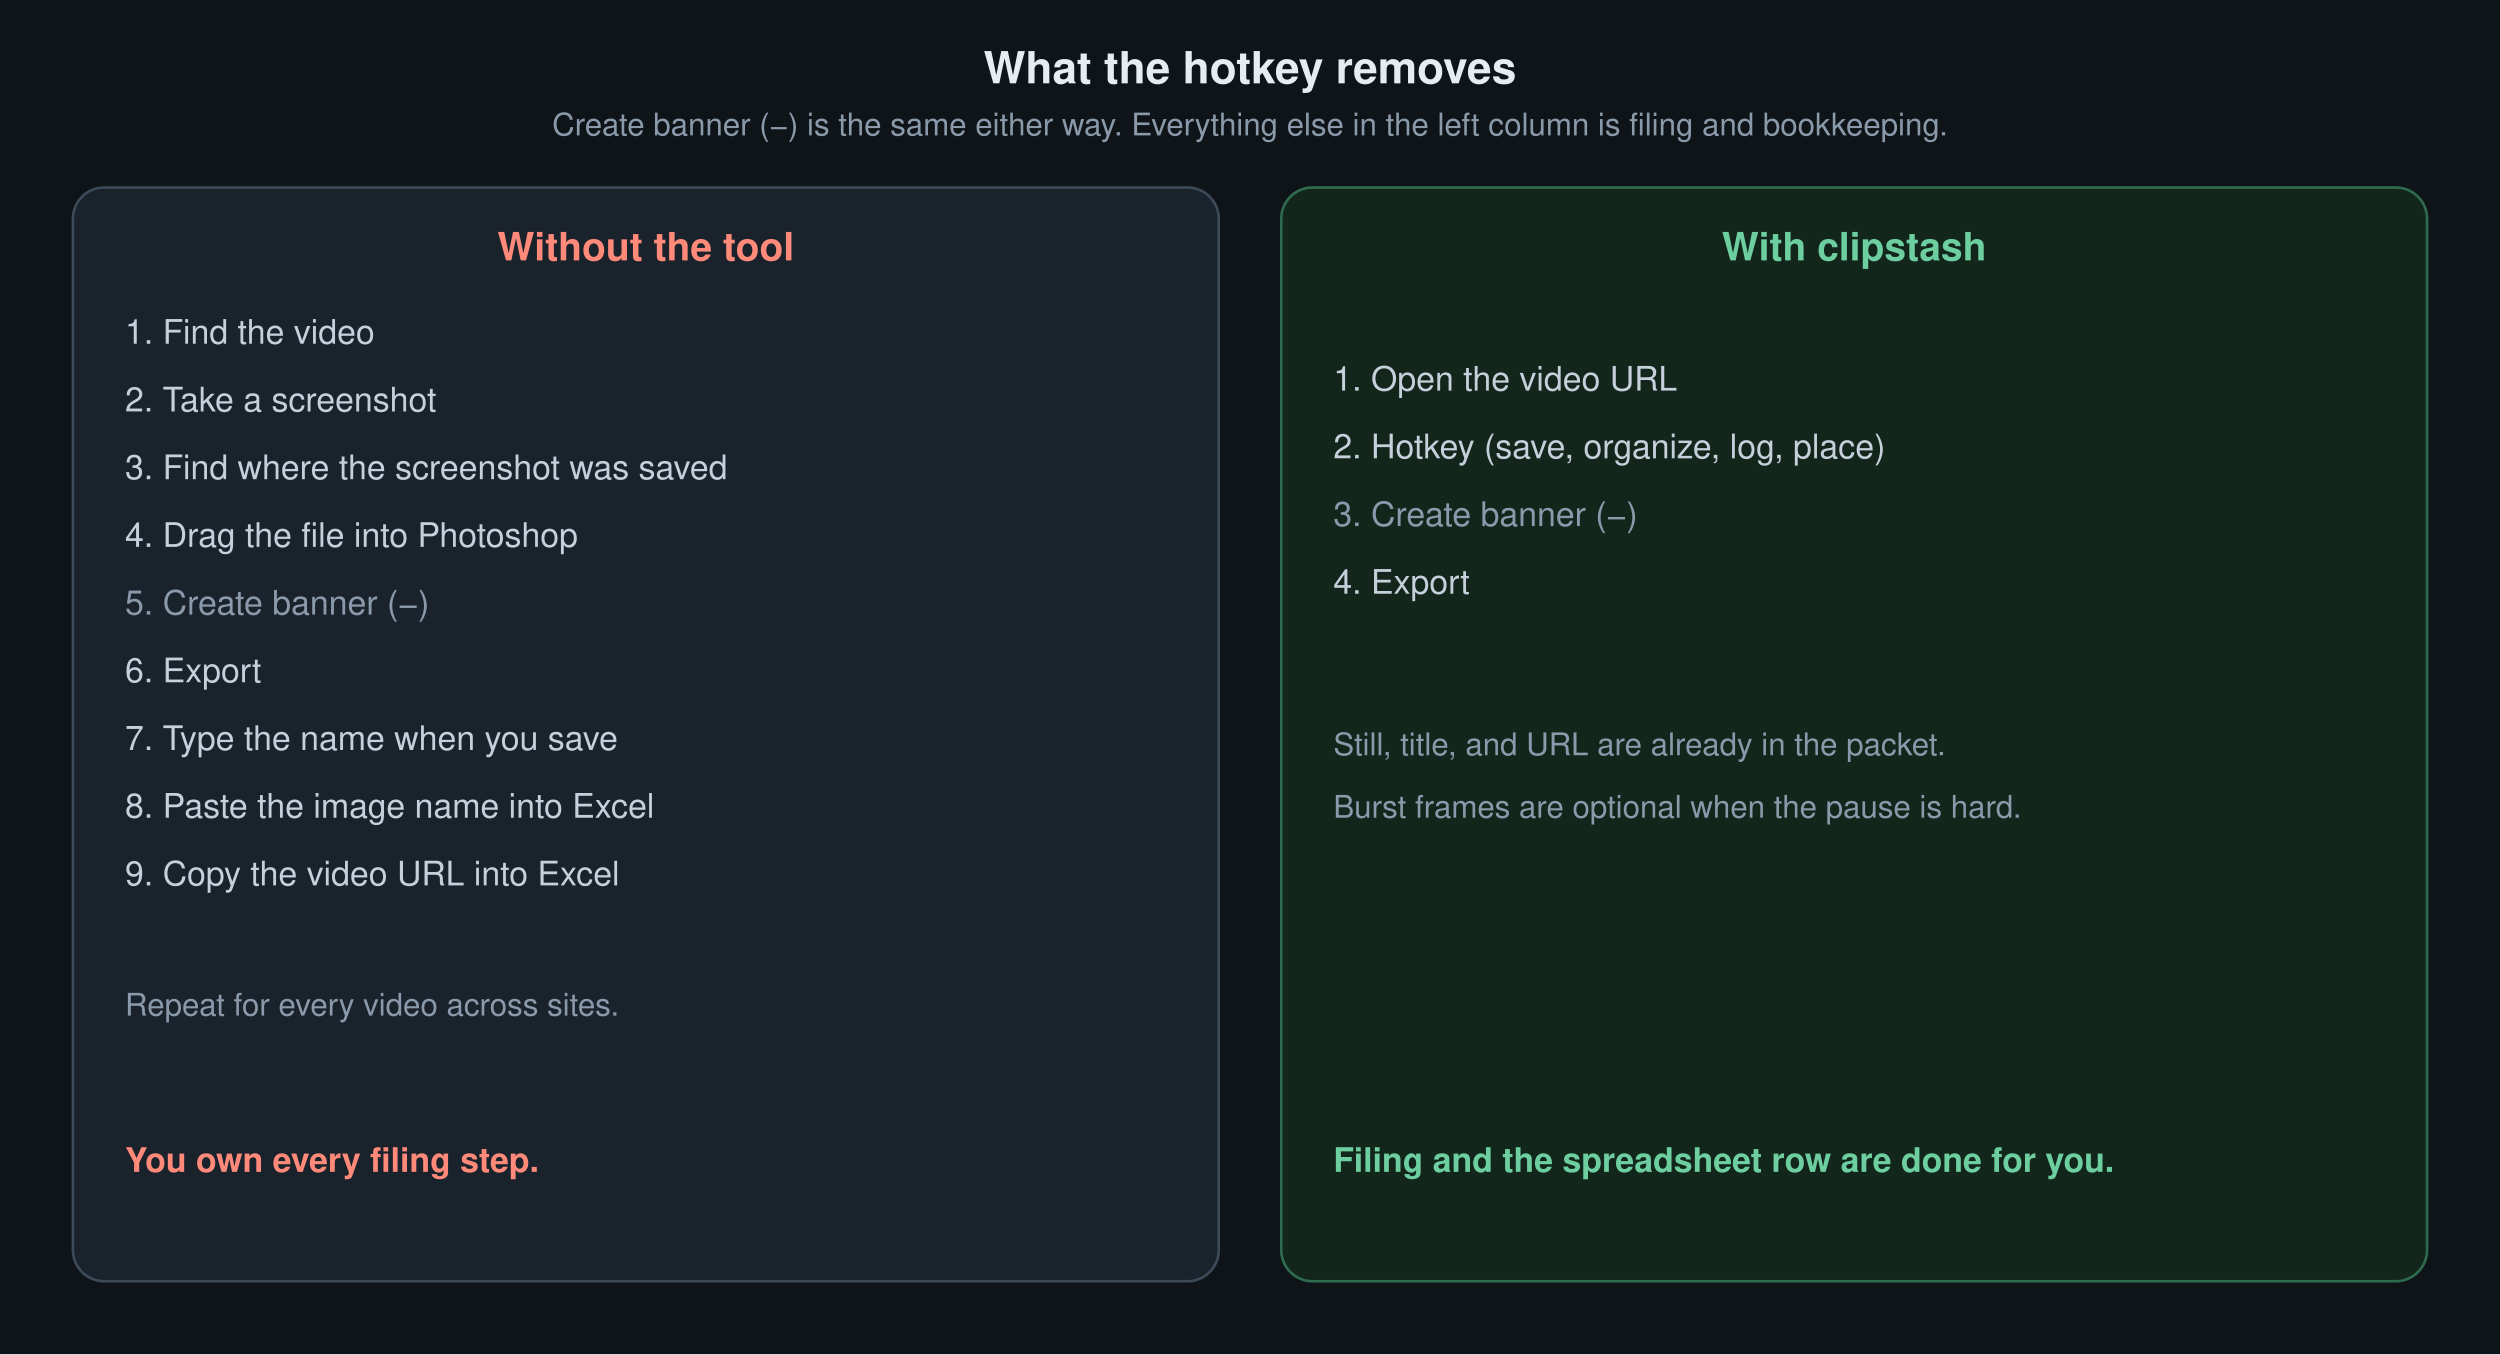
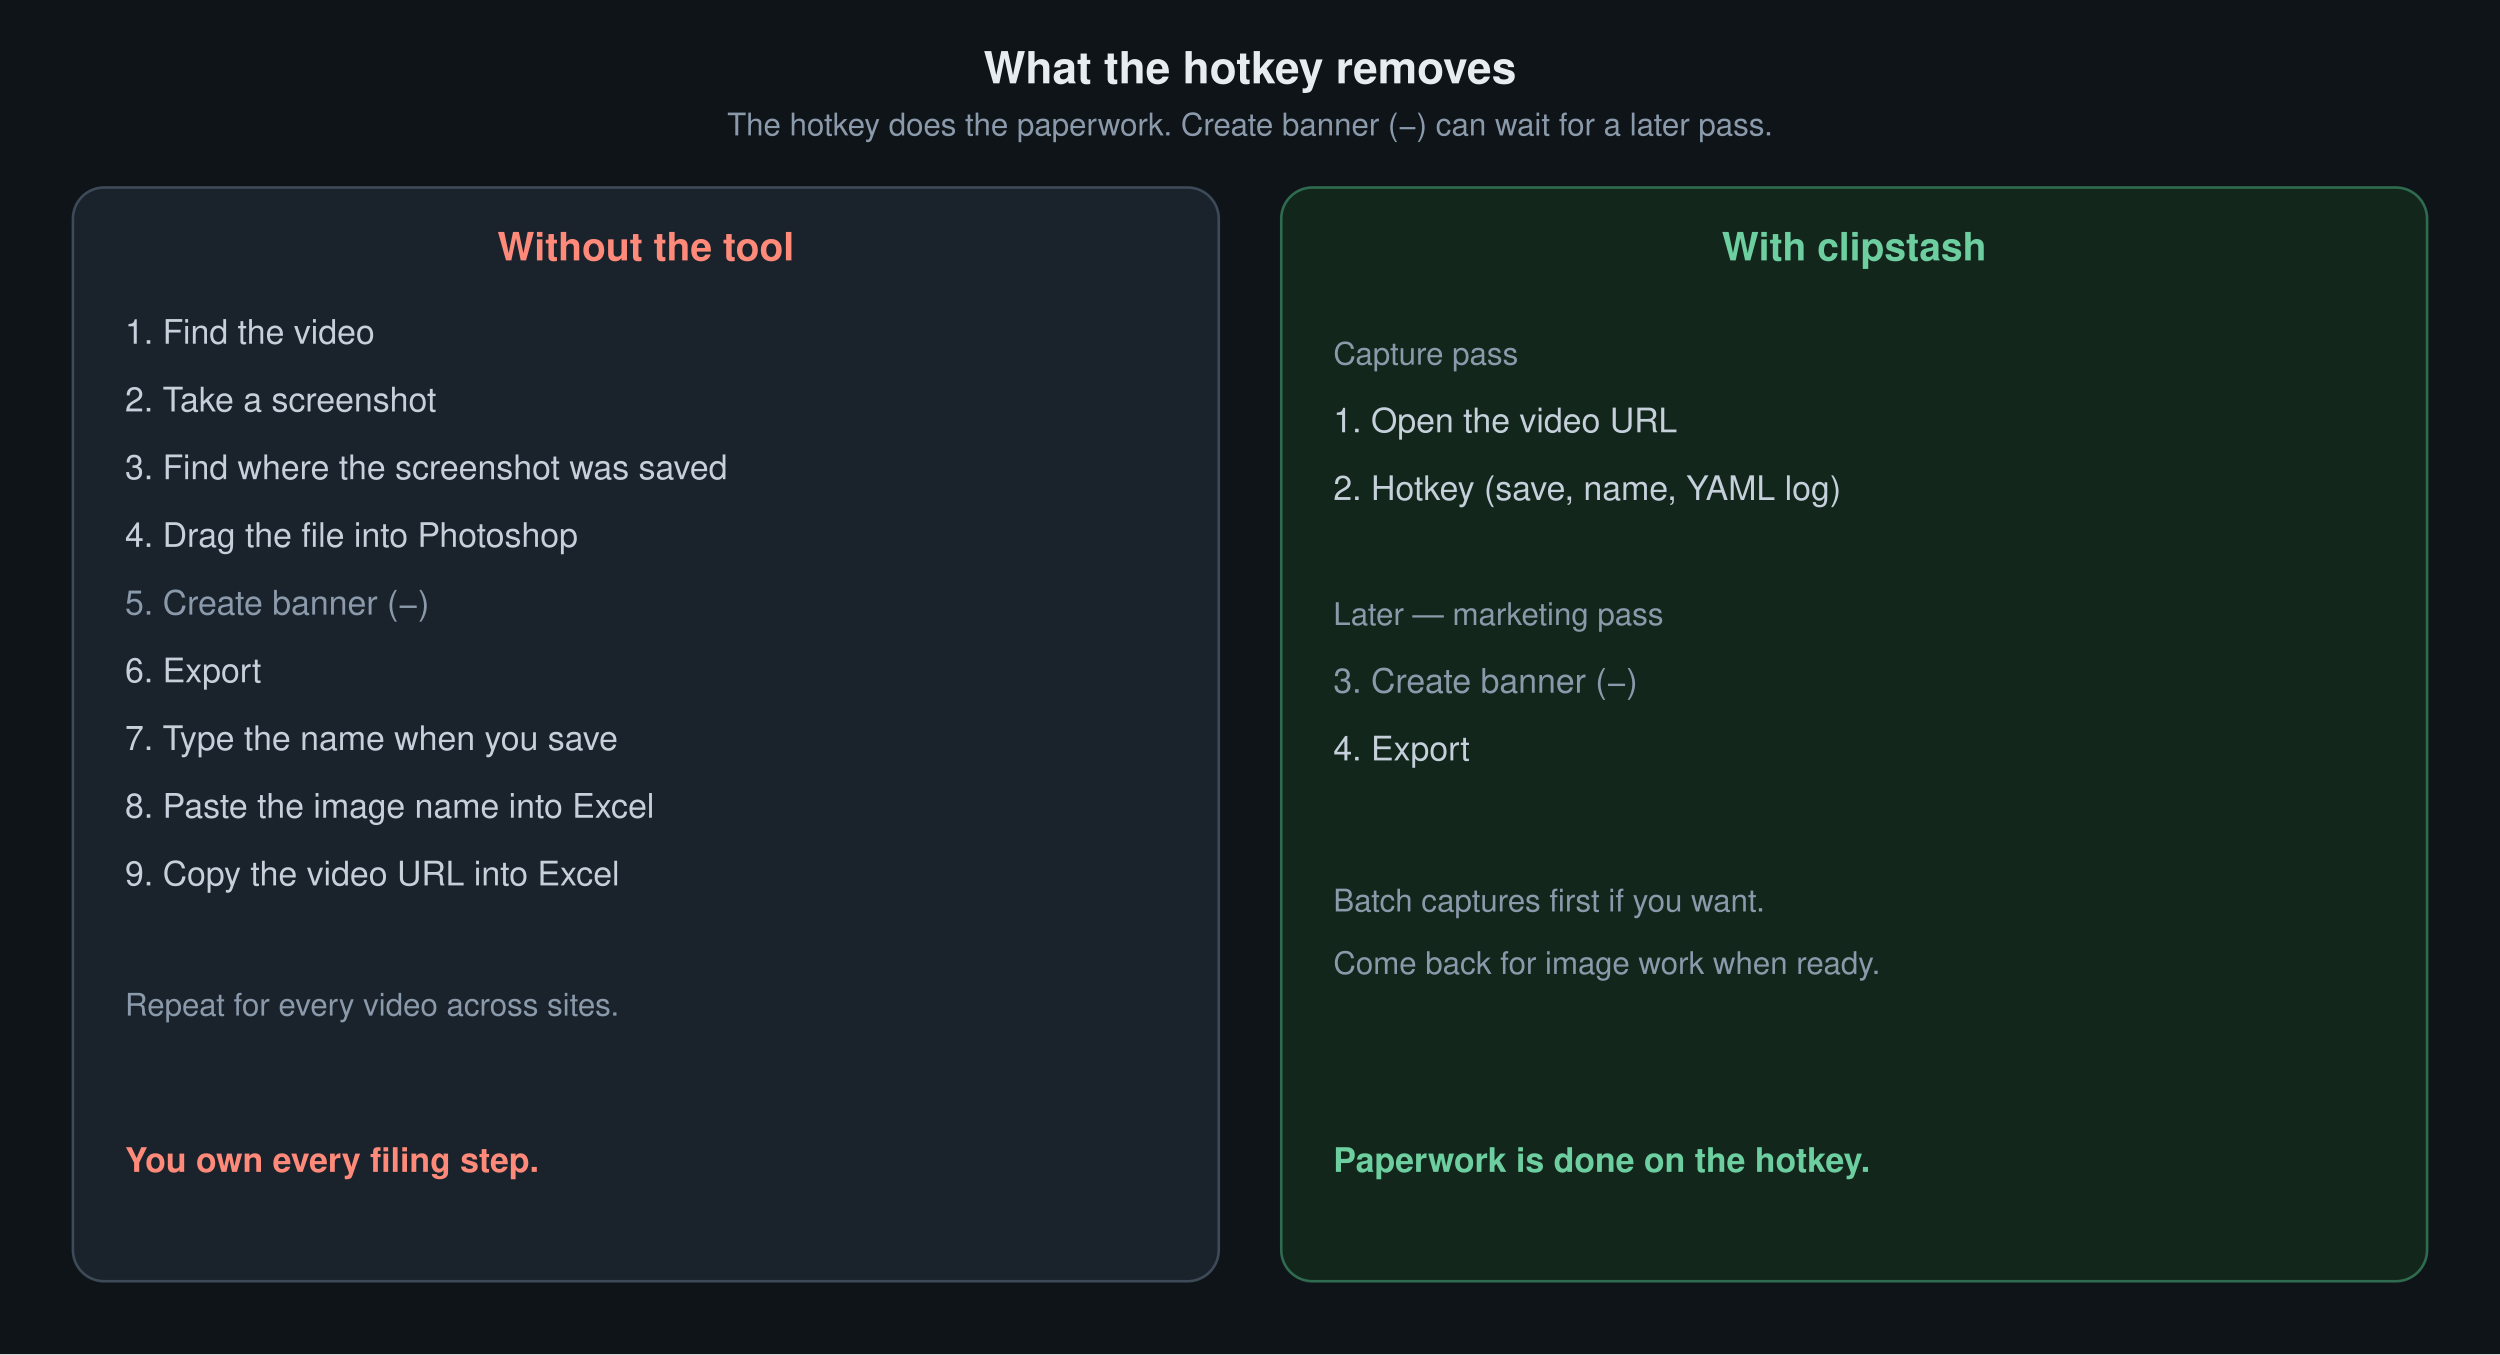
<svg xmlns="http://www.w3.org/2000/svg" width="960" height="520" viewBox="0 0 960 520" role="img" aria-labelledby="title desc">
  <rect width="960" height="520" fill="#0f1419" />
  <text x="480" y="32" text-anchor="middle" fill="#e7ecf1" font-family="Helvetica, Arial, sans-serif" font-size="17" font-weight="700">What the hotkey removes</text>
-   <text x="480" y="52" text-anchor="middle" fill="#8b9aab" font-family="Helvetica, Arial, sans-serif" font-size="12">Create banner (−) is the same either way. Everything else in the left column is filing and bookkeeping.</text>
+   <text x="480" y="52" text-anchor="middle" fill="#8b9aab" font-family="Helvetica, Arial, sans-serif" font-size="12">The hotkey does the paperwork. Create banner (−) can wait for a later pass.</text>
  <rect x="28" y="72" width="440" height="420" rx="12" fill="#1a222c" stroke="#3d4a58" />
  <text x="248" y="100" text-anchor="middle" fill="#ff8a7a" font-family="Helvetica, Arial, sans-serif" font-size="15" font-weight="700">Without the tool</text>
  <text x="48" y="132" fill="#c5d0db" font-family="Helvetica, Arial, sans-serif" font-size="13">1. Find the video</text>
  <text x="48" y="158" fill="#c5d0db" font-family="Helvetica, Arial, sans-serif" font-size="13">2. Take a screenshot</text>
  <text x="48" y="184" fill="#c5d0db" font-family="Helvetica, Arial, sans-serif" font-size="13">3. Find where the screenshot was saved</text>
  <text x="48" y="210" fill="#c5d0db" font-family="Helvetica, Arial, sans-serif" font-size="13">4. Drag the file into Photoshop</text>
  <text x="48" y="236" fill="#8b9aab" font-family="Helvetica, Arial, sans-serif" font-size="13">5. Create banner (−)</text>
  <text x="48" y="262" fill="#c5d0db" font-family="Helvetica, Arial, sans-serif" font-size="13">6. Export</text>
  <text x="48" y="288" fill="#c5d0db" font-family="Helvetica, Arial, sans-serif" font-size="13">7. Type the name when you save</text>
  <text x="48" y="314" fill="#c5d0db" font-family="Helvetica, Arial, sans-serif" font-size="13">8. Paste the image name into Excel</text>
  <text x="48" y="340" fill="#c5d0db" font-family="Helvetica, Arial, sans-serif" font-size="13">9. Copy the video URL into Excel</text>
  <text x="48" y="390" fill="#8b9aab" font-family="Helvetica, Arial, sans-serif" font-size="12">Repeat for every video across sites.</text>
  <text x="48" y="450" fill="#ff8a7a" font-family="Helvetica, Arial, sans-serif" font-size="13" font-weight="700">You own every filing step.</text>
  <rect x="492" y="72" width="440" height="420" rx="12" fill="#12261c" stroke="#2f6b4f" />
  <text x="712" y="100" text-anchor="middle" fill="#6dcea0" font-family="Helvetica, Arial, sans-serif" font-size="15" font-weight="700">With clipstash</text>
-   <text x="512" y="150" fill="#c5d0db" font-family="Helvetica, Arial, sans-serif" font-size="13">1. Open the video URL</text>
-   <text x="512" y="176" fill="#c5d0db" font-family="Helvetica, Arial, sans-serif" font-size="13">2. Hotkey (save, organize, log, place)</text>
-   <text x="512" y="202" fill="#8b9aab" font-family="Helvetica, Arial, sans-serif" font-size="13">3. Create banner (−)</text>
-   <text x="512" y="228" fill="#c5d0db" font-family="Helvetica, Arial, sans-serif" font-size="13">4. Export</text>
-   <text x="512" y="290" fill="#8b9aab" font-family="Helvetica, Arial, sans-serif" font-size="12">Still, title, and URL are already in the packet.</text>
-   <text x="512" y="314" fill="#8b9aab" font-family="Helvetica, Arial, sans-serif" font-size="12">Burst frames are optional when the pause is hard.</text>
-   <text x="512" y="450" fill="#6dcea0" font-family="Helvetica, Arial, sans-serif" font-size="13" font-weight="700">Filing and the spreadsheet row are done for you.</text>
+   <text x="512" y="140" fill="#8b9aab" font-family="Helvetica, Arial, sans-serif" font-size="12">Capture pass</text>
+   <text x="512" y="166" fill="#c5d0db" font-family="Helvetica, Arial, sans-serif" font-size="13">1. Open the video URL</text>
+   <text x="512" y="192" fill="#c5d0db" font-family="Helvetica, Arial, sans-serif" font-size="13">2. Hotkey (save, name, YAML log)</text>
+   <text x="512" y="240" fill="#8b9aab" font-family="Helvetica, Arial, sans-serif" font-size="12">Later — marketing pass</text>
+   <text x="512" y="266" fill="#8b9aab" font-family="Helvetica, Arial, sans-serif" font-size="13">3. Create banner (−)</text>
+   <text x="512" y="292" fill="#c5d0db" font-family="Helvetica, Arial, sans-serif" font-size="13">4. Export</text>
+   <text x="512" y="350" fill="#8b9aab" font-family="Helvetica, Arial, sans-serif" font-size="12">Batch captures first if you want.</text>
+   <text x="512" y="374" fill="#8b9aab" font-family="Helvetica, Arial, sans-serif" font-size="12">Come back for image work when ready.</text>
+   <text x="512" y="450" fill="#6dcea0" font-family="Helvetica, Arial, sans-serif" font-size="13" font-weight="700">Paperwork is done on the hotkey.</text>
</svg>
